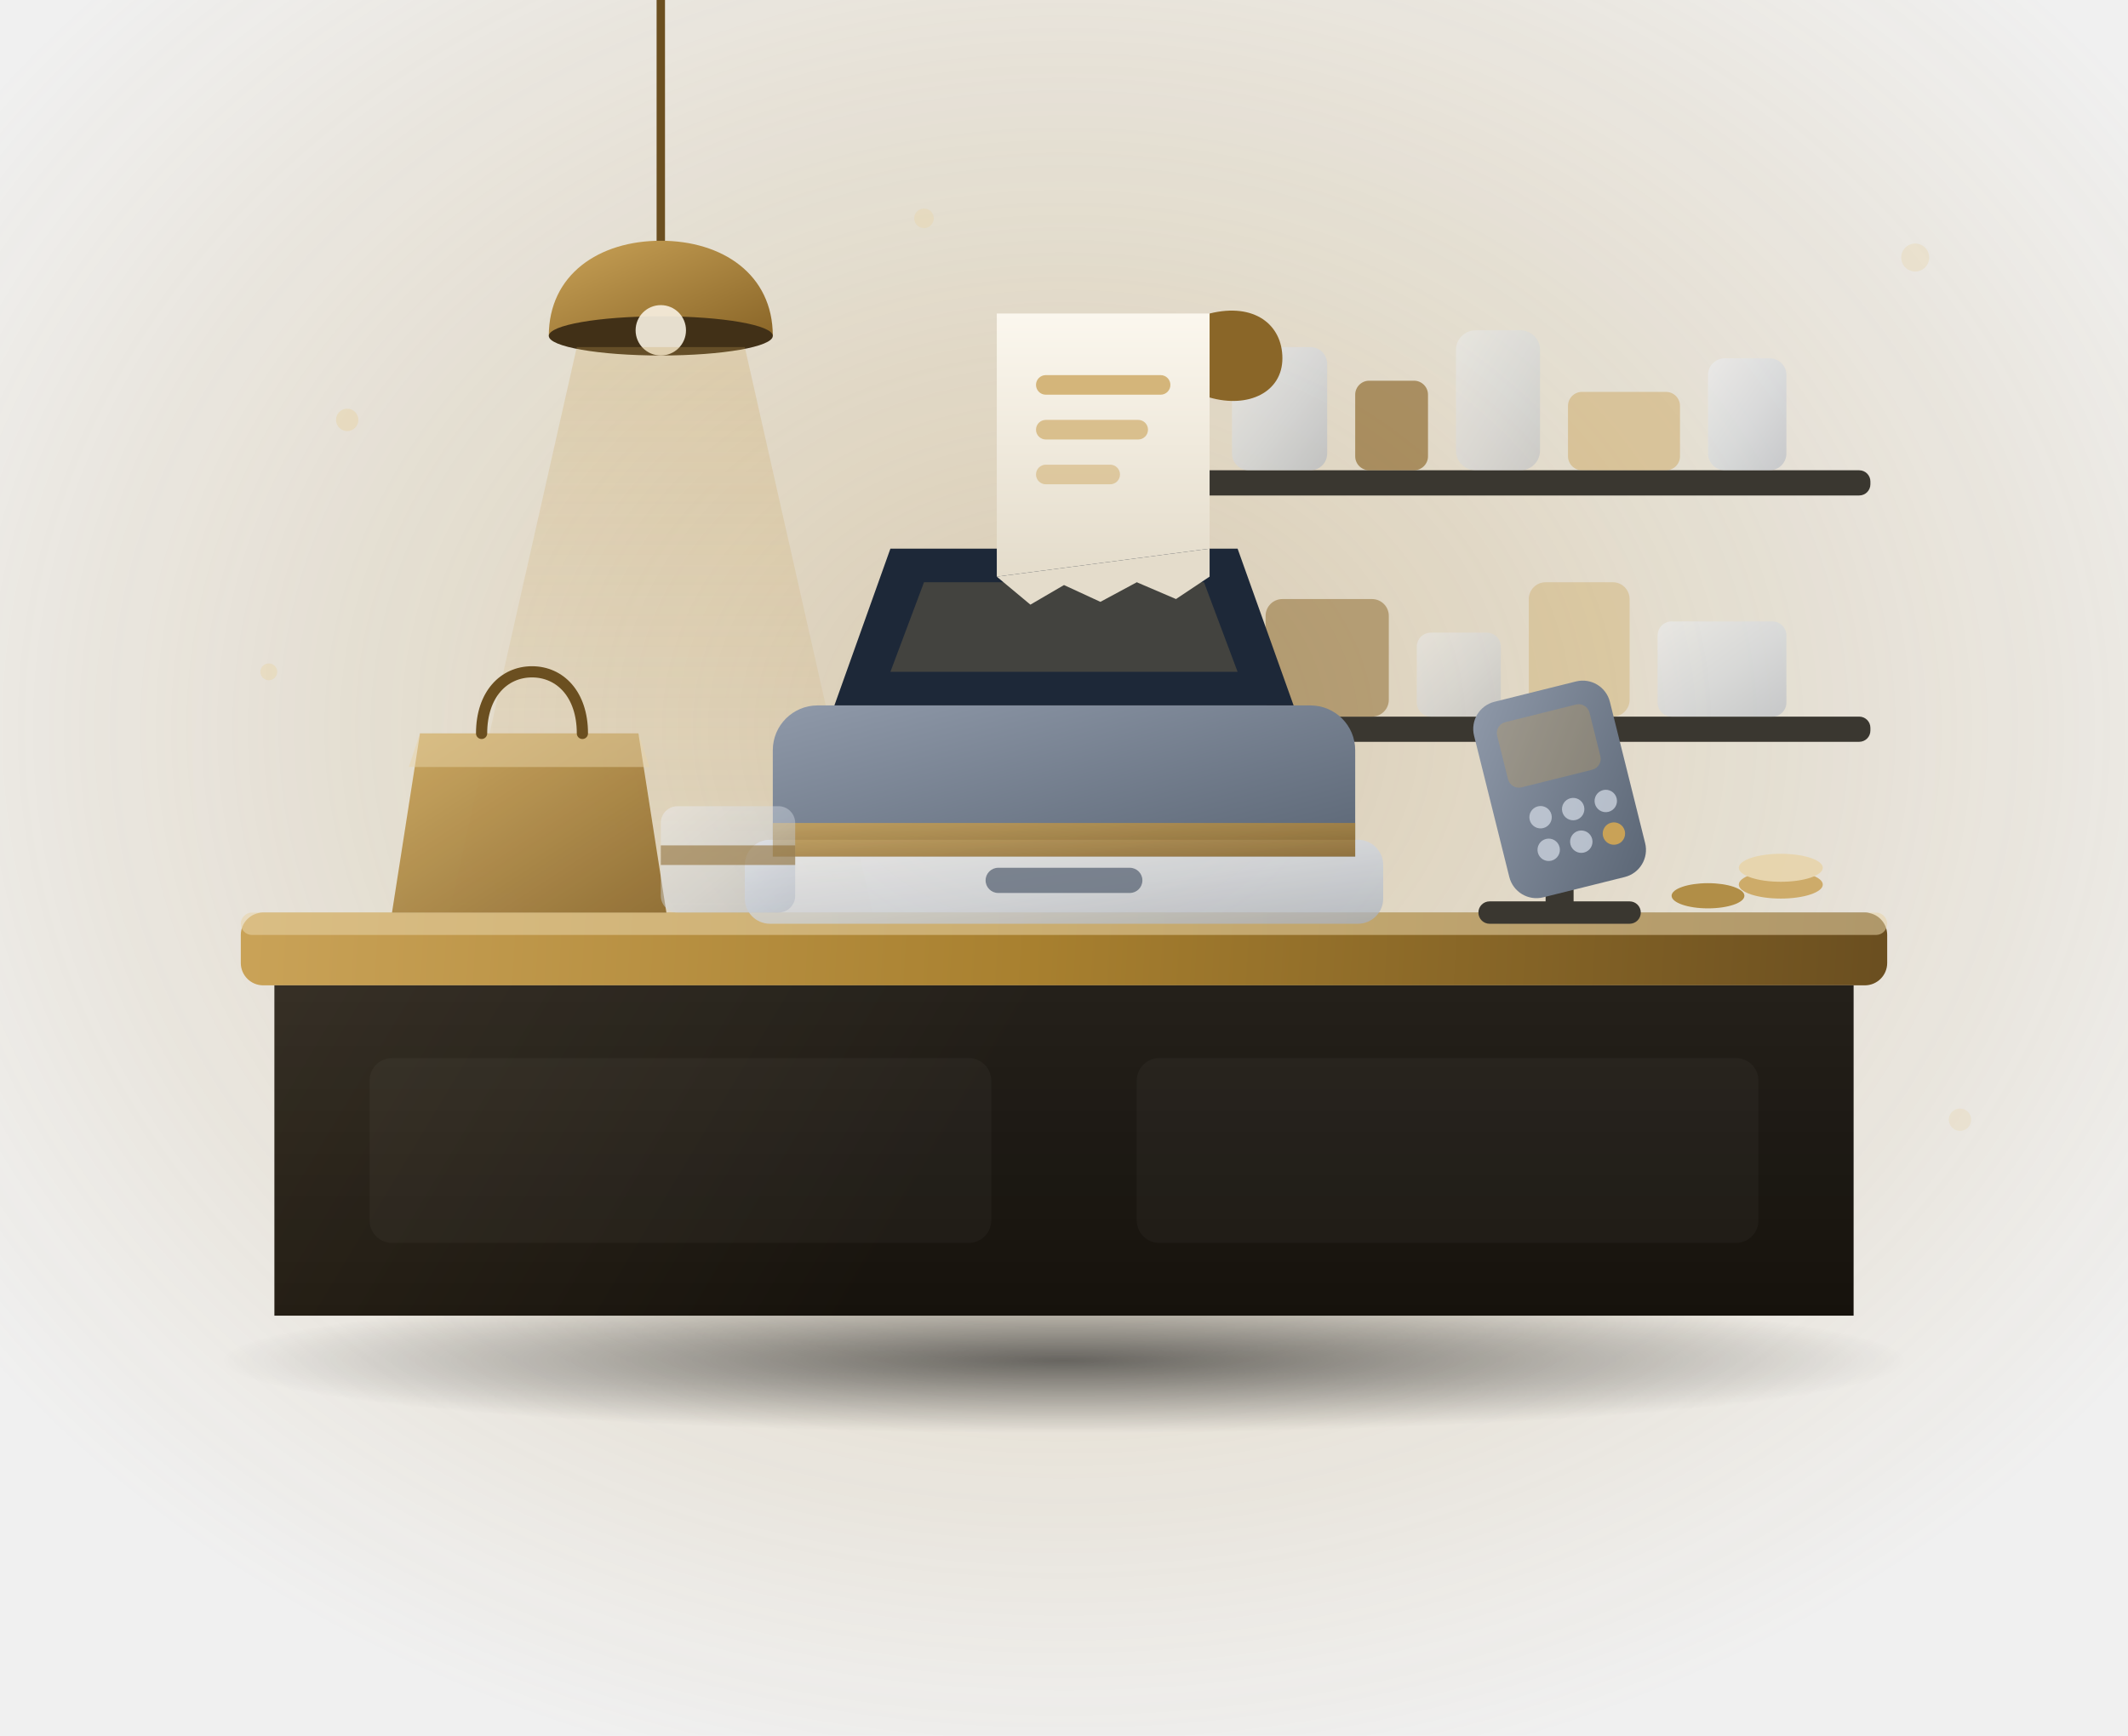
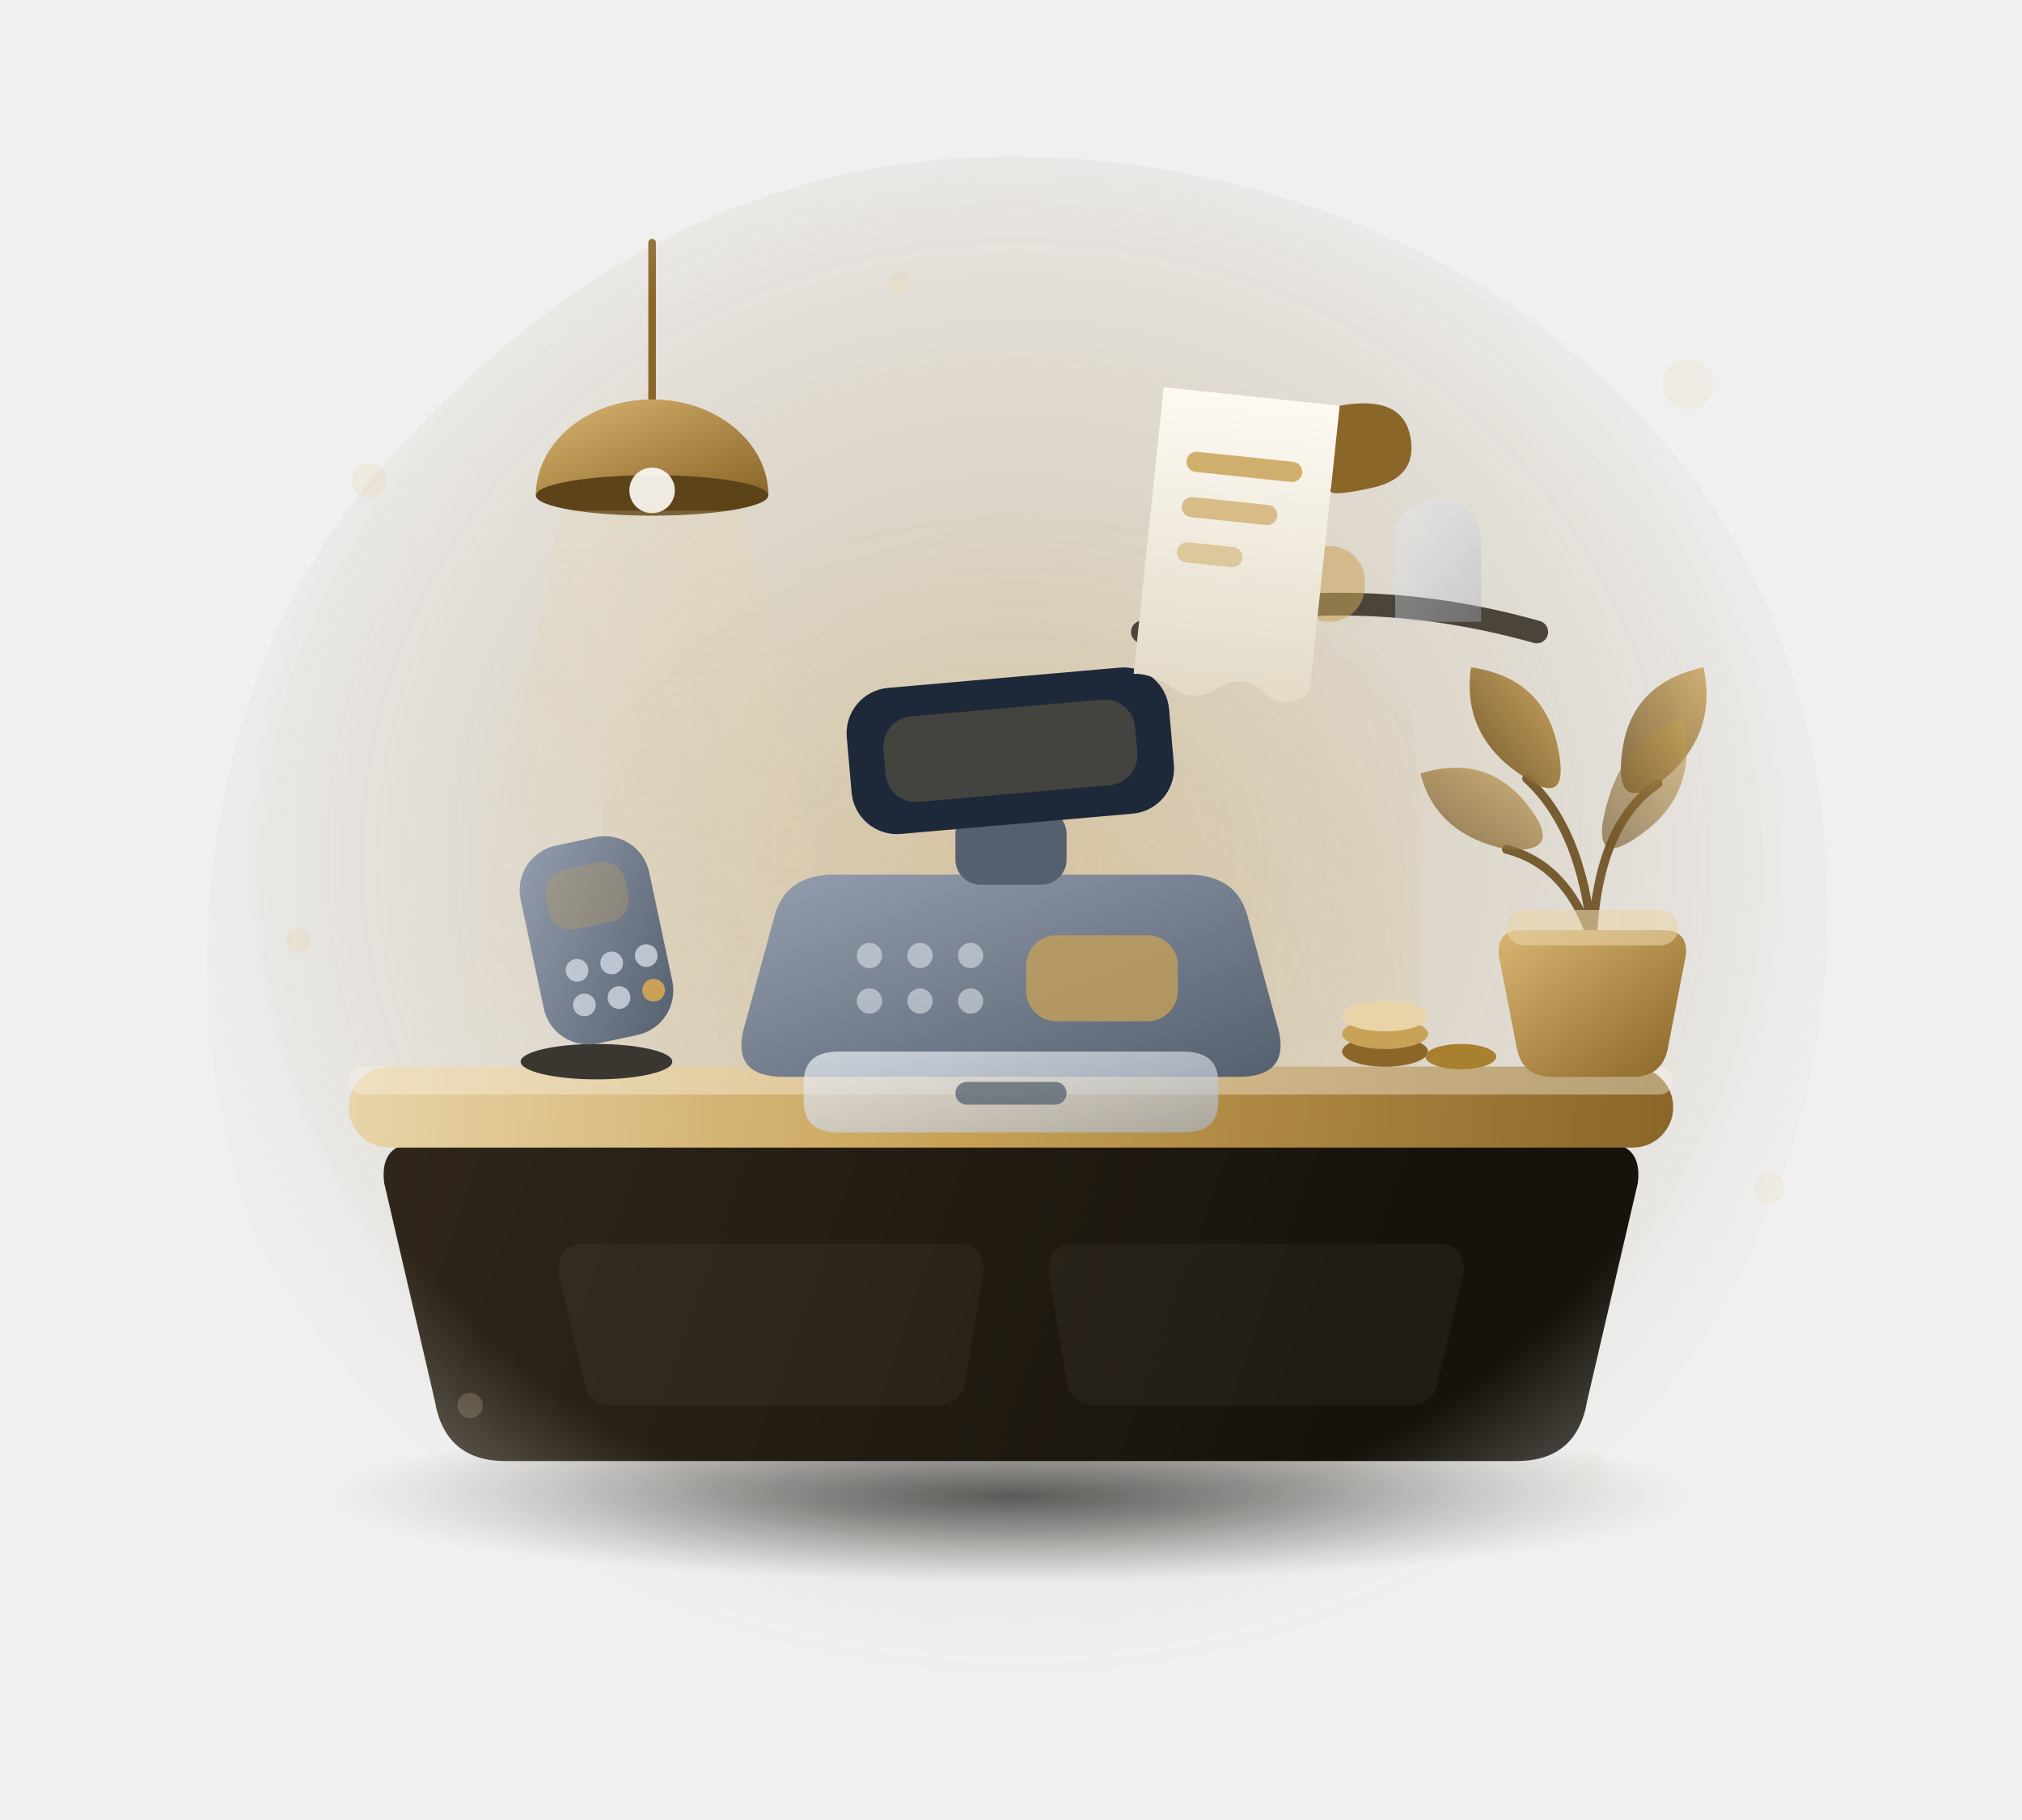
- <svg xmlns="http://www.w3.org/2000/svg" viewBox="0 0 760 620" width="760" height="620" role="img" aria-label="Un mostrador con su caja, el comprobante saliendo y la estantería detrás">
+ <svg xmlns="http://www.w3.org/2000/svg" viewBox="0 0 800 720" width="800" height="720" role="img" aria-label="Un mostrador con su caja, el comprobante saliendo, una planta y una lámpara">
  <defs>
-     <linearGradient id="m-losa" x1="90" y1="326" x2="670" y2="360" gradientUnits="userSpaceOnUse">
-       <stop offset="0" stop-color="#c9a257" />
-       <stop offset=".48" stop-color="#a8802f" />
-       <stop offset="1" stop-color="#6b4f20" />
+     <linearGradient id="s-losa" x1="140" y1="420" x2="660" y2="456" gradientUnits="userSpaceOnUse">
+       <stop offset="0" stop-color="#e8d4a8" />
+       <stop offset=".45" stop-color="#c9a257" />
+       <stop offset="1" stop-color="#8a6628" />
    </linearGradient>
-     <linearGradient id="m-frente" x1="90" y1="352" x2="300" y2="478" gradientUnits="userSpaceOnUse">
-       <stop offset="0" stop-color="#2a2318" />
-       <stop offset="1" stop-color="#16120c" />
+     <linearGradient id="s-faldon" x1="160" y1="452" x2="520" y2="580" gradientUnits="userSpaceOnUse">
+       <stop offset="0" stop-color="#2f2619" />
+       <stop offset="1" stop-color="#17130c" />
    </linearGradient>
-     <linearGradient id="m-panel" x1="0" y1="0" x2="0" y2="1">
-       <stop offset="0" stop-color="#ffffff" stop-opacity=".06" />
-       <stop offset="1" stop-color="#ffffff" stop-opacity="0" />
-     </linearGradient>
-     <linearGradient id="m-acero" x1="0" y1="0" x2="1" y2="1">
+     <linearGradient id="s-acero" x1="0" y1="0" x2="1" y2="1">
      <stop offset="0" stop-color="#eef1f6" />
      <stop offset=".55" stop-color="#cbd2dd" />
      <stop offset="1" stop-color="#a8b0be" />
    </linearGradient>
-     <linearGradient id="m-acero-osc" x1="0" y1="0" x2="1" y2="1">
-       <stop offset="0" stop-color="#8f99a9" />
-       <stop offset="1" stop-color="#5b6675" />
+     <linearGradient id="s-acero-osc" x1="0" y1="0" x2="1" y2="1">
+       <stop offset="0" stop-color="#949eae" />
+       <stop offset="1" stop-color="#55606f" />
    </linearGradient>
-     <linearGradient id="m-bronce" x1="0" y1="0" x2="1" y2="1">
-       <stop offset="0" stop-color="#c9a257" />
+     <linearGradient id="s-bronce" x1="0" y1="0" x2="1" y2="1">
+       <stop offset="0" stop-color="#d9b471" />
      <stop offset="1" stop-color="#8a6628" />
    </linearGradient>
-     <linearGradient id="m-papel" x1="0" y1="0" x2="0" y2="1">
-       <stop offset="0" stop-color="#fbf7ee" />
-       <stop offset="1" stop-color="#e4dccb" />
+     <linearGradient id="s-papel" x1="0" y1="0" x2="0" y2="1">
+       <stop offset="0" stop-color="#fdfaf3" />
+       <stop offset="1" stop-color="#e3dac7" />
    </linearGradient>
-     <linearGradient id="m-luz" x1="236" y1="92" x2="236" y2="372" gradientUnits="userSpaceOnUse">
-       <stop offset="0" stop-color="#c9a257" stop-opacity=".30" />
+     <linearGradient id="s-hoja" x1="0" y1="1" x2="1" y2="0">
+       <stop offset="0" stop-color="#6b4f20" />
+       <stop offset="1" stop-color="#c9a257" />
+     </linearGradient>
+     <radialGradient id="s-escenario" cx=".5" cy=".46" r=".54">
+       <stop offset="0" stop-color="#a8802f" stop-opacity=".34" />
+       <stop offset=".6" stop-color="#8a6628" stop-opacity=".16" />
+       <stop offset="1" stop-color="#6b4f20" stop-opacity="0" />
+     </radialGradient>
+     <radialGradient id="s-nicho" cx=".5" cy=".9" r=".75">
+       <stop offset="0" stop-color="#c9a257" stop-opacity=".20" />
      <stop offset="1" stop-color="#c9a257" stop-opacity="0" />
+     </radialGradient>
+     <linearGradient id="s-cono" x1="258" y1="150" x2="258" y2="440" gradientUnits="userSpaceOnUse">
+       <stop offset="0" stop-color="#e8d4a8" stop-opacity=".26" />
+       <stop offset="1" stop-color="#e8d4a8" stop-opacity="0" />
    </linearGradient>
-     <radialGradient id="m-halo" cx=".5" cy=".42" r=".62">
-       <stop offset="0" stop-color="#a8802f" stop-opacity=".34" />
-       <stop offset="1" stop-color="#a8802f" stop-opacity="0" />
+     <radialGradient id="s-suelo" cx=".5" cy=".5" r=".5">
+       <stop offset="0" stop-color="#000000" stop-opacity=".6" />
+       <stop offset="1" stop-color="#000000" stop-opacity="0" />
    </radialGradient>
-     <radialGradient id="m-difuminado" cx=".5" cy=".45" r=".58">
+     <radialGradient id="s-fundido" cx=".5" cy=".48" r=".62">
      <stop offset="0" stop-color="#ffffff" />
-       <stop offset=".7" stop-color="#ffffff" stop-opacity=".5" />
+       <stop offset=".58" stop-color="#ffffff" />
+       <stop offset=".86" stop-color="#ffffff" stop-opacity=".35" />
      <stop offset="1" stop-color="#ffffff" stop-opacity="0" />
    </radialGradient>
-     <mask id="m-desvanece">
-       <rect width="760" height="620" fill="url(#m-difuminado)" />
+     <mask id="s-disuelve">
+       <rect width="800" height="720" fill="url(#s-fundido)" />
    </mask>
-     <radialGradient id="m-sombra" cx=".5" cy=".5" r=".5">
-       <stop offset="0" stop-color="#000000" stop-opacity=".55" />
-       <stop offset="1" stop-color="#000000" stop-opacity="0" />
-     </radialGradient>
  </defs>
-   <rect width="760" height="620" fill="url(#m-halo)" />
-   <rect x="40" y="0" width="680" height="470" fill="#ffffff" opacity=".03" mask="url(#m-desvanece)" />
-   <g>
-     <path d="M236 0v86" stroke="#6b4f20" stroke-width="3" stroke-linecap="round" />
-     <path d="M196 120c0-22 18-34 40-34s40 12 40 34z" fill="url(#m-bronce)" />
-     <ellipse cx="236" cy="120" rx="40" ry="7" fill="#413017" />
-     <circle cx="236" cy="118" r="9" fill="#f8f1e2" opacity=".9" />
-     <path d="M206 124 150 372h172L266 124z" fill="url(#m-luz)" />
-   </g>
-   <g>
-     <rect x="420" y="168" width="248" height="9" rx="4" fill="#3a3730" />
-     <rect x="440" y="124" width="34" height="44" rx="6" fill="url(#m-acero)" opacity=".55" />
-     <rect x="484" y="136" width="26" height="32" rx="5" fill="#8a6628" opacity=".65" />
-     <rect x="520" y="118" width="30" height="50" rx="7" fill="url(#m-acero)" opacity=".4" />
-     <rect x="560" y="140" width="40" height="28" rx="5" fill="#c9a257" opacity=".45" />
-     <rect x="610" y="128" width="28" height="40" rx="6" fill="url(#m-acero)" opacity=".5" />
-     <rect x="420" y="256" width="248" height="9" rx="4" fill="#3a3730" />
-     <rect x="452" y="214" width="44" height="42" rx="6" fill="#8a6628" opacity=".5" />
-     <rect x="506" y="226" width="30" height="30" rx="5" fill="url(#m-acero)" opacity=".42" />
-     <rect x="546" y="208" width="36" height="48" rx="6" fill="#c9a257" opacity=".35" />
-     <rect x="592" y="222" width="46" height="34" rx="5" fill="url(#m-acero)" opacity=".5" />
-   </g>
-   <ellipse cx="380" cy="486" rx="300" ry="26" fill="url(#m-sombra)" />
-   <g>
-     <rect x="86" y="326" width="588" height="26" rx="8" fill="url(#m-losa)" />
-     <rect x="86" y="326" width="588" height="8" rx="4" fill="#e8d4a8" opacity=".55" />
-     <path d="M98 352h564v118H98z" fill="url(#m-frente)" />
-     <path d="M98 352h564v118H98z" fill="url(#m-panel)" />
-     <rect x="132" y="378" width="222" height="66" rx="8" fill="#ffffff" opacity=".035" />
-     <rect x="406" y="378" width="222" height="66" rx="8" fill="#ffffff" opacity=".035" />
-   </g>
-   <g>
-     <path d="M292 252h176a16 16 0 0 1 16 16v38H276v-38a16 16 0 0 1 16-16z" fill="url(#m-acero-osc)" />
-     <rect x="266" y="300" width="228" height="30" rx="9" fill="url(#m-acero)" opacity=".72" />
-     <rect x="352" y="310" width="56" height="9" rx="4.5" fill="#5b6675" opacity=".75" />
-     <path d="M318 196h124l20 56H298z" fill="#1d2838" />
-     <path d="M330 208h100l12 32H318z" fill="#c9a257" opacity=".22" />
-     <path d="M276 294h208v12H276z" fill="url(#m-bronce)" opacity=".85" />
-   </g>
-   <g>
-     <path d="M356 112h76v84l-76 10z" fill="url(#m-papel)" />
-     <path d="M432 112c16-4 26 4 26 16s-12 18-26 14z" fill="#8a6628" />
-     <path d="M356 206l76-10v10l-12 8-14-6-13 7-13-6-12 7z" fill="#e4dccb" />
-     <rect x="370" y="134" width="48" height="7" rx="3.5" fill="#c9a257" opacity=".75" />
-     <rect x="370" y="150" width="40" height="7" rx="3.5" fill="#c9a257" opacity=".6" />
-     <rect x="370" y="166" width="30" height="7" rx="3.5" fill="#c9a257" opacity=".45" />
-   </g>
-   <g>
-     <rect x="552" y="306" width="10" height="22" rx="4" fill="#3a3730" />
-     <rect x="528" y="322" width="58" height="8" rx="4" fill="#3a3730" />
-     <g transform="rotate(-14 557 282)">
-       <rect x="532" y="246" width="50" height="72" rx="10" fill="url(#m-acero-osc)" />
-       <rect x="540" y="254" width="34" height="24" rx="4" fill="#c9a257" opacity=".3" />
-       <circle cx="548" cy="290" r="4" fill="#cbd2dd" opacity=".8" />
-       <circle cx="560" cy="290" r="4" fill="#cbd2dd" opacity=".8" />
-       <circle cx="572" cy="290" r="4" fill="#cbd2dd" opacity=".8" />
-       <circle cx="548" cy="302" r="4" fill="#cbd2dd" opacity=".8" />
-       <circle cx="560" cy="302" r="4" fill="#cbd2dd" opacity=".8" />
-       <circle cx="572" cy="302" r="4" fill="#c9a257" />
+   <g mask="url(#s-disuelve)">
+     <path d="M400 62c142 0 276 82 312 214 36 132-16 288-150 352-134 64-318 44-410-54C60 476 58 292 150 186 232 92 318 62 400 62z" fill="url(#s-escenario)" />
+     <path d="M238 436V318a162 162 0 0 1 324 0v118z" fill="url(#s-nicho)" />
+     <g>
+       <path d="M258 96v62" stroke="#8a6628" stroke-width="3" stroke-linecap="round" />
+       <path d="M212 196a46 38 0 0 1 92 0z" fill="url(#s-bronce)" />
+       <ellipse cx="258" cy="196" rx="46" ry="8" fill="#5c4418" />
+       <circle cx="258" cy="194" r="9" fill="#fdfaf3" opacity=".92" />
+       <path d="M222 202 176 436h164l-46-234z" fill="url(#s-cono)" />
+     </g>
+     <g>
+       <path d="M452 250q78-22 156 0" fill="none" stroke="#4a443a" stroke-width="9" stroke-linecap="round" />
+       <path d="M470 206a16 16 0 0 1 32 0v40h-32z" fill="url(#s-acero)" opacity=".5" />
+       <rect x="512" y="216" width="28" height="30" rx="14" fill="#c9a257" opacity=".55" />
+       <path d="M552 214a17 17 0 0 1 34 0v32h-34z" fill="url(#s-acero)" opacity=".4" />
+     </g>
+     <ellipse cx="400" cy="592" rx="268" ry="34" fill="url(#s-suelo)" />
+     <g>
+       <path d="M166 452h468q16 0 14 16l-20 86q-4 24-28 24H200q-24 0-28-24l-20-86q-2-16 14-16z" fill="url(#s-faldon)" />
+       <rect x="138" y="422" width="524" height="32" rx="16" fill="url(#s-losa)" />
+       <rect x="138" y="422" width="524" height="11" rx="5.5" fill="#f8f1e2" opacity=".42" />
+       <path d="M232 492h146q12 0 11 12l-7 42q-1 10-13 10H244q-12 0-13-10l-10-42q-1-12 11-12z" fill="#ffffff" opacity=".04" />
+       <path d="M422 492h146q12 0 11 12l-10 42q-1 10-13 10H435q-12 0-13-10l-7-42q-1-12 11-12z" fill="#ffffff" opacity=".04" />
+     </g>
+     <g>
+       <path d="M330 346h140q20 0 24 18l12 44q4 18-16 18H310q-20 0-16-18l12-44q4-18 24-18z" fill="url(#s-acero-osc)" />
+       <g fill="#eef1f6" opacity=".5">
+         <circle cx="344" cy="378" r="5" />
+         <circle cx="364" cy="378" r="5" />
+         <circle cx="384" cy="378" r="5" />
+         <circle cx="344" cy="396" r="5" />
+         <circle cx="364" cy="396" r="5" />
+         <circle cx="384" cy="396" r="5" />
+       </g>
+       <rect x="406" y="370" width="60" height="34" rx="12" fill="#c9a257" opacity=".75" />
+       <rect x="378" y="320" width="44" height="30" rx="10" fill="#55606f" />
+       <g transform="rotate(-5 400 300)">
+         <rect x="336" y="268" width="128" height="58" rx="18" fill="#1d2838" />
+         <rect x="350" y="280" width="100" height="34" rx="12" fill="#c9a257" opacity=".22" />
+       </g>
+       <path d="M332 416h136q14 0 14 12v8q0 12-14 12H332q-14 0-14-12v-8q0-12 14-12z" fill="url(#s-acero)" opacity=".72" />
+       <rect x="378" y="428" width="44" height="9" rx="4.5" fill="#55606f" opacity=".75" />
+     </g>
+     <g transform="translate(54 -6) rotate(6 430 222)">
+       <path d="M400 162h70v114q-9 9-18 2t-18 0-18 2-16-4z" fill="url(#s-papel)" />
+       <path d="M470 162q24-7 29 9t-13 22-16 2z" fill="#8a6628" />
+       <rect x="412" y="186" width="46" height="8" rx="4" fill="#c9a257" opacity=".85" />
+       <rect x="412" y="204" width="38" height="8" rx="4" fill="#c9a257" opacity=".65" />
+       <rect x="412" y="222" width="26" height="8" rx="4" fill="#c9a257" opacity=".48" />
+     </g>
+     <g>
+       <g fill="none" stroke="#6b4f20" stroke-width="3.5" stroke-linecap="round" opacity=".9">
+         <path d="M630 372q-4-44-26-64" />
+         <path d="M630 372q2-46 26-62" />
+         <path d="M630 372q-10-30-34-36" />
+       </g>
+       <path d="M604 308q-26-16-22-44 28 4 34 30t-12 14z" fill="url(#s-hoja)" opacity=".92" />
+       <path d="M656 310q24-18 18-46-28 6-32 32t14 14z" fill="url(#s-hoja)" opacity=".8" />
+       <path d="M596 336q-28-6-34-30 26-8 42 12t-8 18z" fill="url(#s-hoja)" opacity=".7" />
+       <path d="M634 326q6-34 32-42 6 28-14 44t-18-2z" fill="url(#s-hoja)" opacity=".6" />
+       <path d="M602 368h56q10 0 9 10l-7 36q-2 12-14 12h-32q-12 0-14-12l-7-36q-1-10 9-10z" fill="url(#s-bronce)" />
+       <rect x="596" y="360" width="68" height="14" rx="7" fill="#e8d4a8" opacity=".6" />
+     </g>
+     <g>
+       <ellipse cx="236" cy="420" rx="30" ry="7" fill="#3a3730" />
+       <g transform="rotate(-12 236 372)">
+         <rect x="210" y="332" width="52" height="80" rx="18" fill="url(#s-acero-osc)" />
+         <rect x="220" y="342" width="32" height="24" rx="9" fill="#c9a257" opacity=".3" />
+         <circle cx="226" cy="382" r="4.5" fill="#cbd2dd" opacity=".85" />
+         <circle cx="240" cy="382" r="4.5" fill="#cbd2dd" opacity=".85" />
+         <circle cx="254" cy="382" r="4.5" fill="#cbd2dd" opacity=".85" />
+         <circle cx="226" cy="396" r="4.5" fill="#cbd2dd" opacity=".85" />
+         <circle cx="240" cy="396" r="4.5" fill="#cbd2dd" opacity=".85" />
+         <circle cx="254" cy="396" r="4.5" fill="#c9a257" />
+       </g>
+     </g>
+     <g>
+       <ellipse cx="548" cy="416" rx="17" ry="6" fill="#8a6628" />
+       <ellipse cx="548" cy="409" rx="17" ry="6" fill="#c9a257" />
+       <ellipse cx="548" cy="402" rx="17" ry="6" fill="#e8d4a8" />
+       <ellipse cx="578" cy="418" rx="14" ry="5" fill="#a8802f" />
+     </g>
+     <g fill="#e8d4a8">
+       <circle cx="146" cy="190" r="7" opacity=".26" />
+       <circle cx="668" cy="152" r="10" opacity=".2" />
+       <circle cx="700" cy="470" r="6" opacity=".22" />
+       <circle cx="118" cy="372" r="5" opacity=".3" />
+       <circle cx="356" cy="112" r="4.5" opacity=".3" />
+       <circle cx="628" cy="582" r="8" opacity=".16" />
+       <circle cx="186" cy="556" r="5" opacity=".2" />
    </g>
  </g>
-   <g>
-     <path d="M150 262h78l10 64h-98z" fill="url(#m-bronce)" opacity=".9" />
-     <path d="M150 262h78l4 12h-86z" fill="#e8d4a8" opacity=".5" />
-     <path d="M172 262c0-14 8-22 18-22s18 8 18 22" stroke="#6b4f20" stroke-width="4" fill="none" stroke-linecap="round" />
-     <rect x="236" y="288" width="48" height="38" rx="6" fill="url(#m-acero)" opacity=".45" />
-     <rect x="236" y="302" width="48" height="7" fill="#8a6628" opacity=".55" />
-   </g>
-   <g opacity=".85">
-     <ellipse cx="636" cy="316" rx="15" ry="5" fill="#c9a257" />
-     <ellipse cx="636" cy="310" rx="15" ry="5" fill="#e8d4a8" />
-     <ellipse cx="610" cy="320" rx="13" ry="4.5" fill="#a8802f" />
-   </g>
-   <g fill="#e8d4a8">
-     <circle cx="124" cy="150" r="4" opacity=".5" />
-     <circle cx="684" cy="92" r="5" opacity=".35" />
-     <circle cx="700" cy="400" r="4" opacity=".3" />
-     <circle cx="96" cy="240" r="3" opacity=".45" />
-     <circle cx="330" cy="78" r="3.5" opacity=".4" />
-   </g>
</svg>
